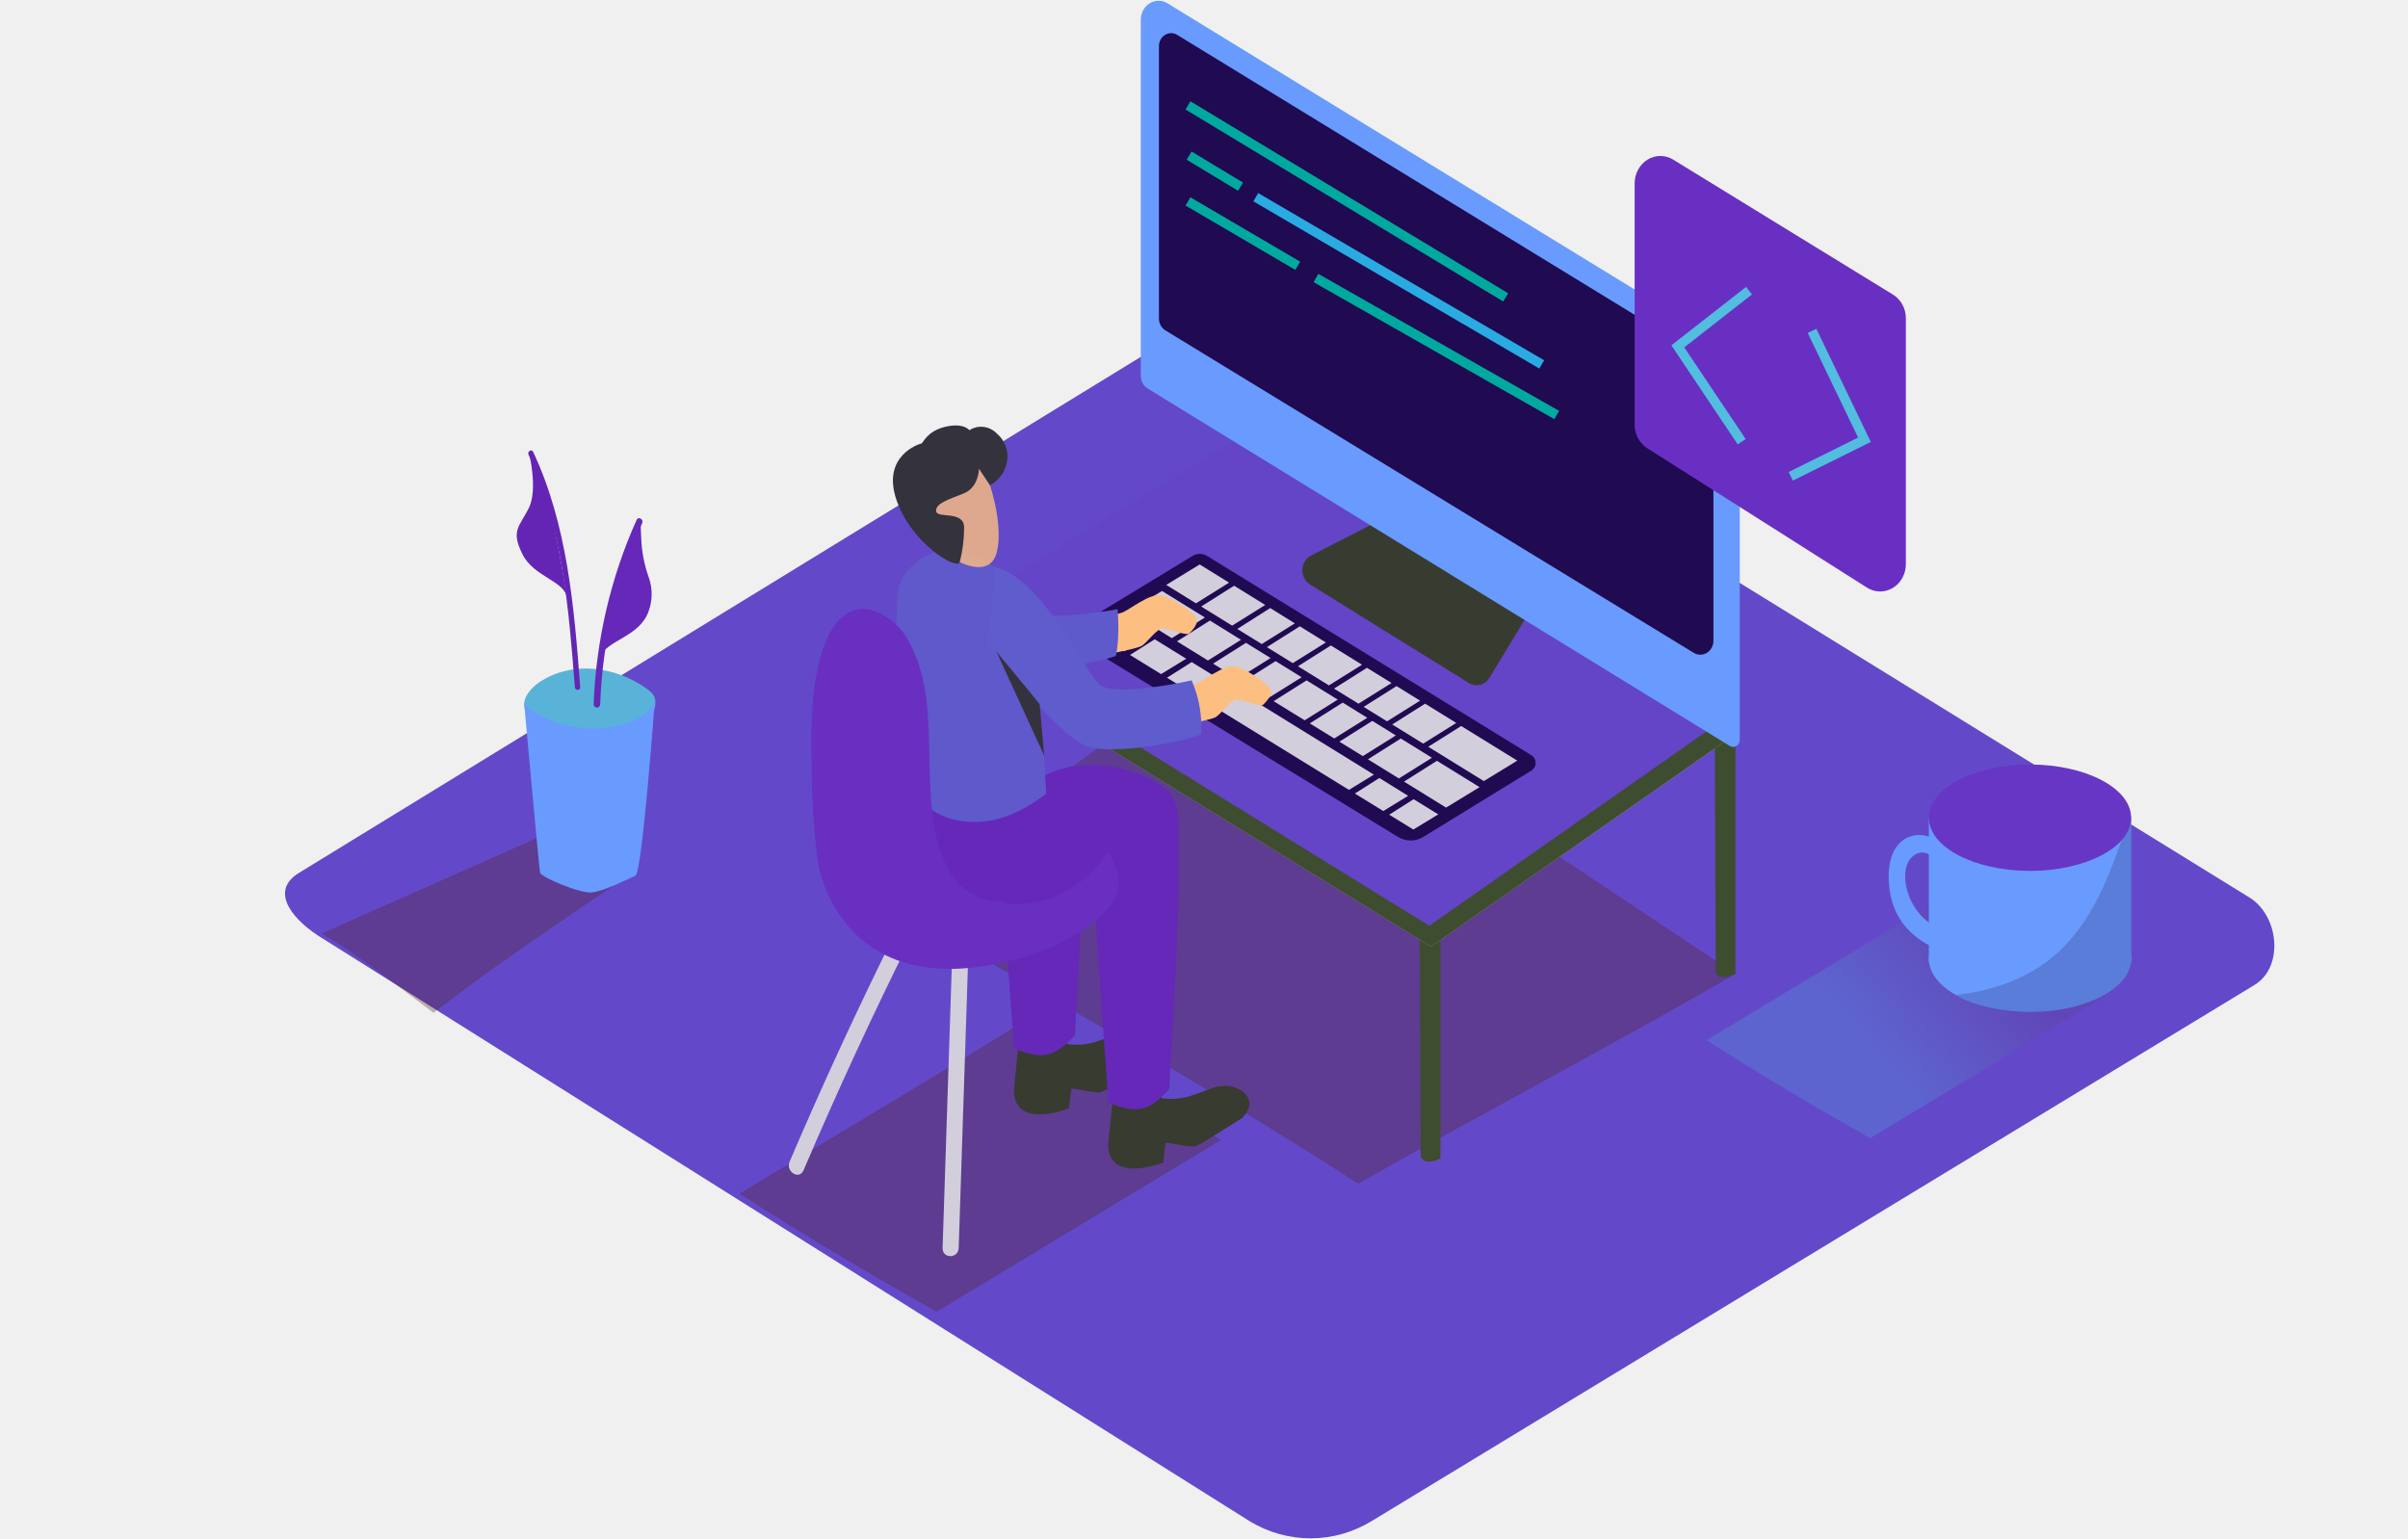
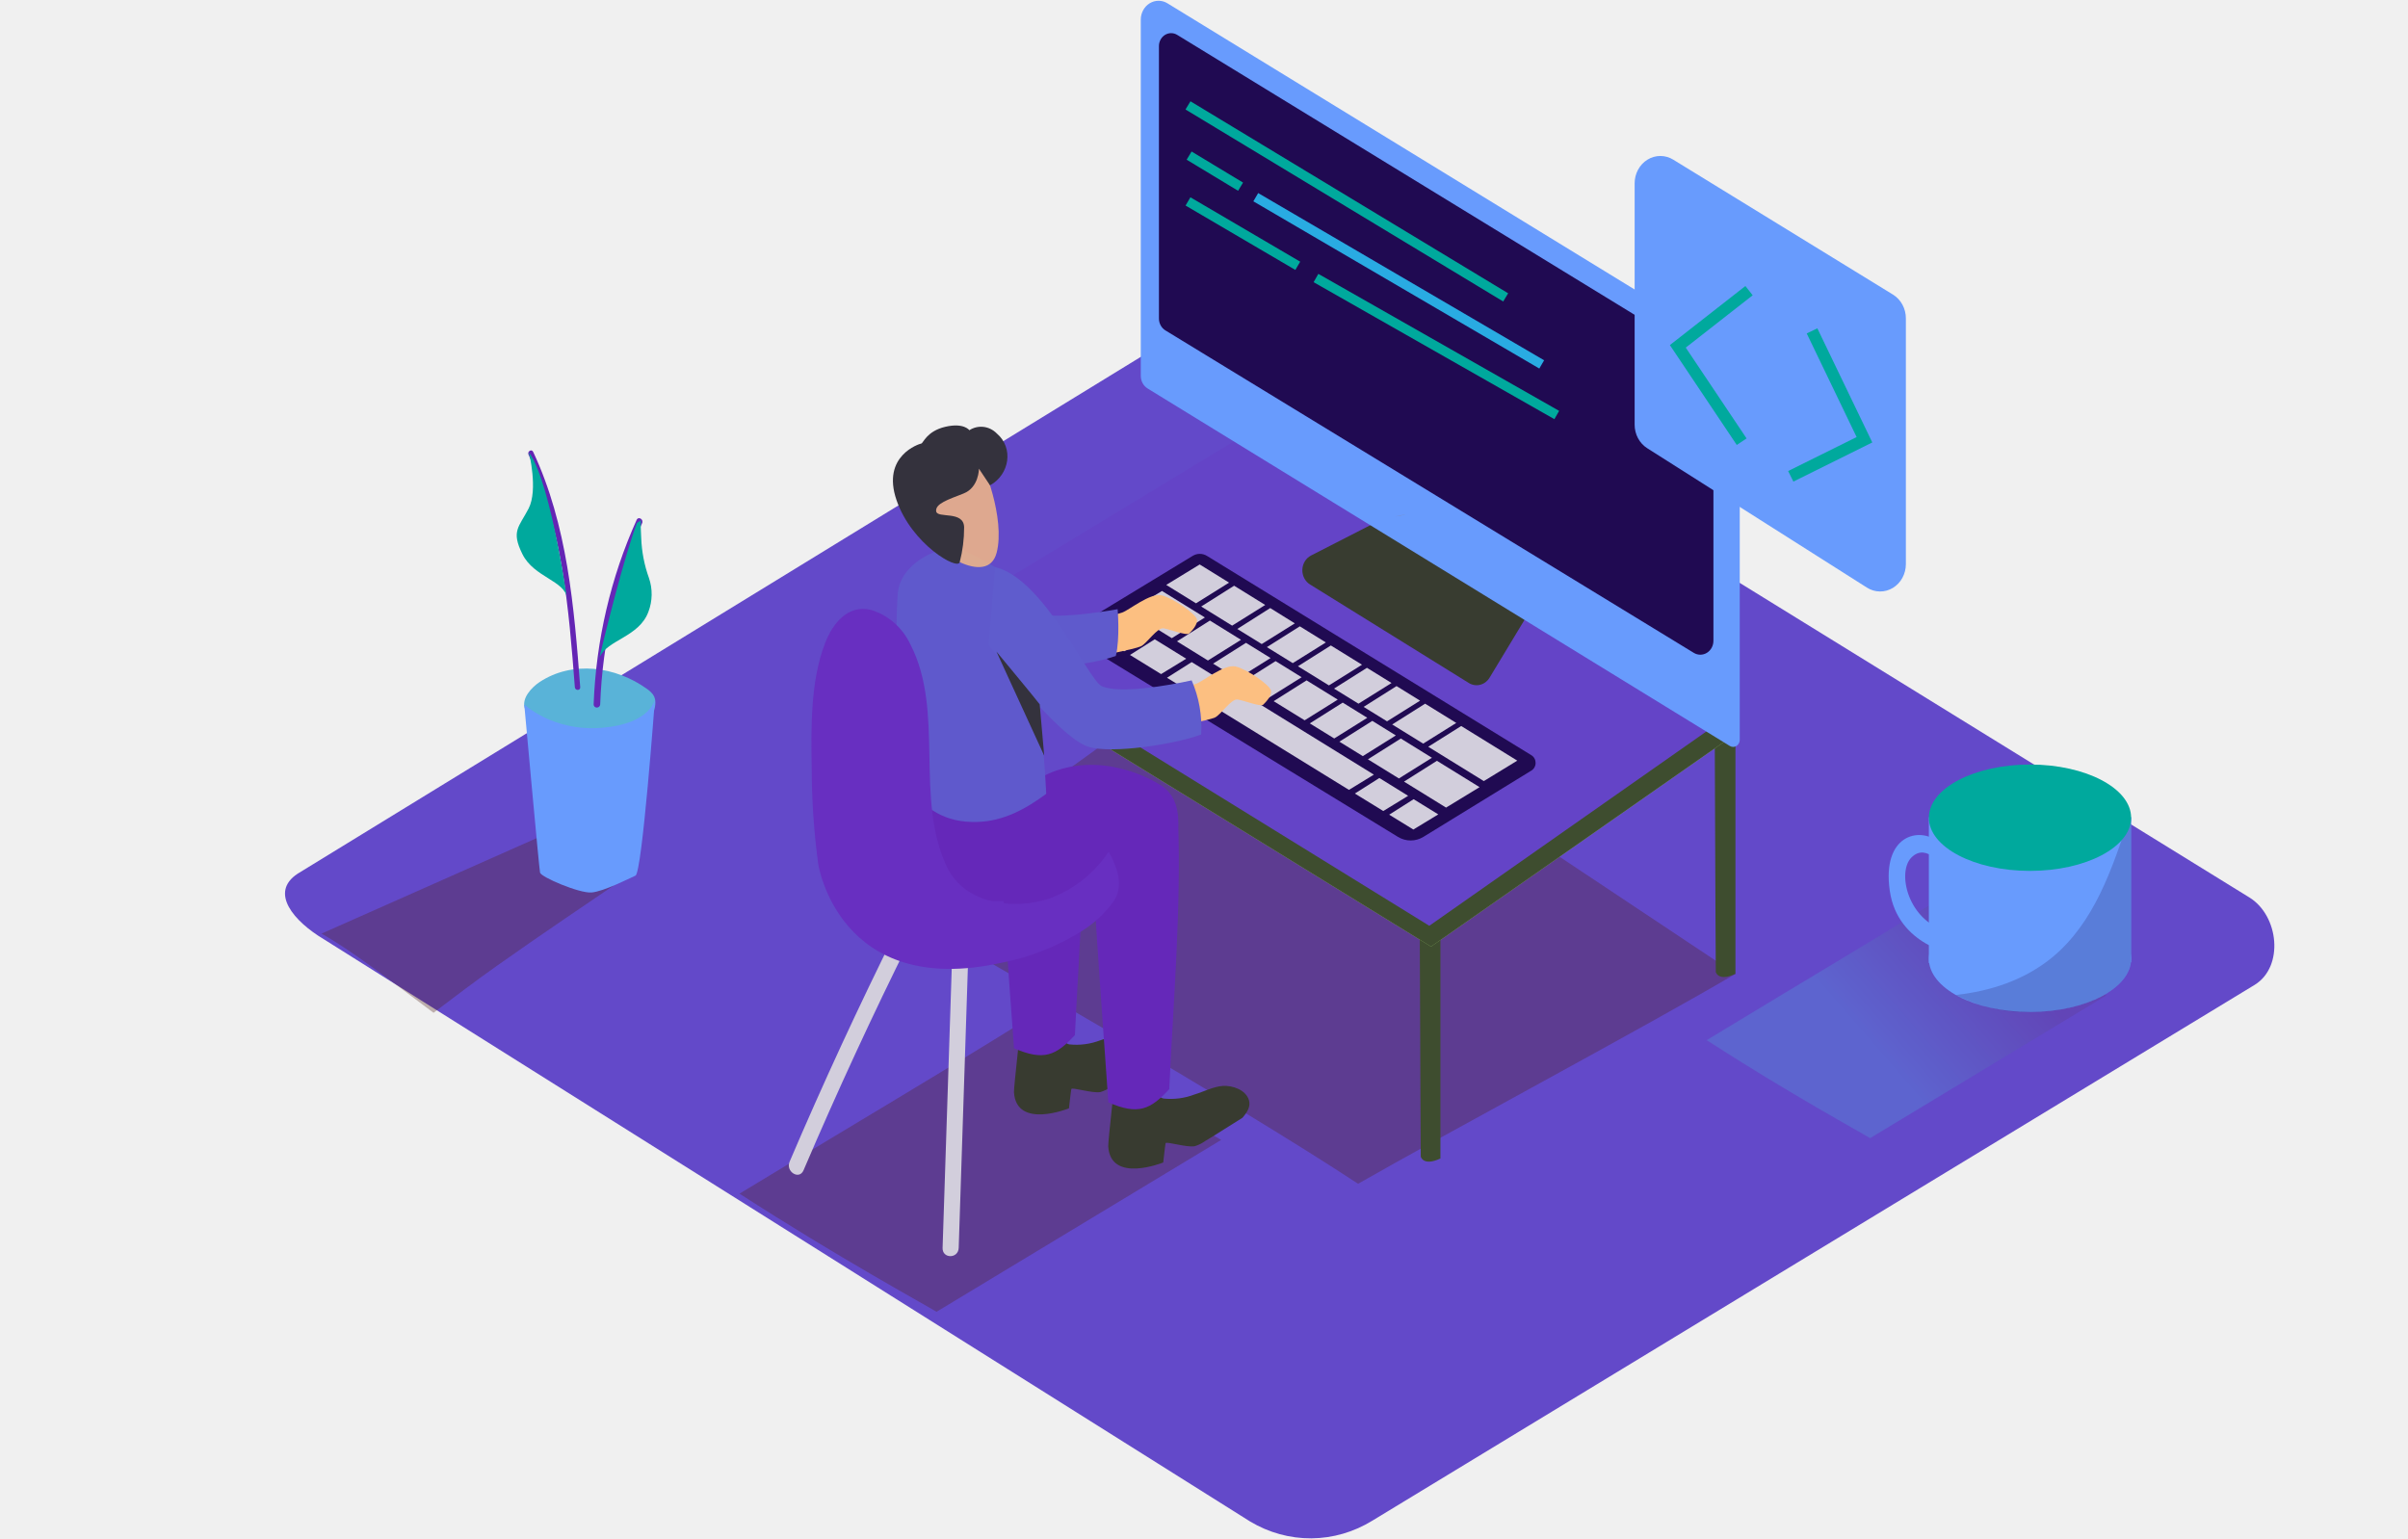
<svg xmlns="http://www.w3.org/2000/svg" width="1022" height="653" viewBox="0 0 1022 653" fill="none">
  <path d="M530.624 645.862L137.382 398.646C124.868 391.177 114.131 378.883 126.327 370.857L521.004 128.902C526.931 124.998 535.912 122.452 541.93 126.162L954.684 380.944C967.199 388.68 969.456 410.285 956.964 418.021L582.46 645.474C574.597 650.326 565.68 652.914 556.59 652.982C547.5 653.05 538.55 650.596 530.624 645.862Z" fill="#6349C9" />
  <path opacity="0.32" d="M821.902 382.399C791.903 400.998 770.476 413.511 724.338 441.518C759.261 464.094 789.783 480.656 793.704 483.129L894.004 422.507C885.866 418.069 859.241 402.041 821.902 382.399Z" fill="url(#paint0_linear_525_74)" />
  <path opacity="0.32" d="M431.441 435.432C395.288 457.862 369.461 472.92 313.863 506.674C355.943 533.882 392.735 553.863 397.477 556.821L518.291 483.856C508.603 478.425 476.531 459.098 431.441 435.432Z" fill="url(#paint1_linear_525_74)" />
  <path opacity="0.32" d="M210.943 409.922C229.703 396.633 248.783 383.83 267.749 370.905L240.805 349.979L136.448 396.294C149.054 403.326 166.082 416.493 183.999 429.903C192.912 423.137 201.825 416.372 210.943 409.922Z" fill="url(#paint2_linear_525_74)" />
  <path d="M277.984 296.704C277.829 296.018 277.541 295.374 277.14 294.813C276.404 293.859 275.526 293.04 274.542 292.388C261.297 282.858 242.947 280.264 228.951 289.551C225.76 291.685 220.995 296.51 222.887 301.069C223.982 303.712 227.31 305.264 229.726 306.331C237.41 309.597 245.44 311.853 253.638 313.048C256.602 313.581 259.611 314.115 262.597 314.406C264.663 314.617 266.745 314.273 268.653 313.404C270.561 312.536 272.233 311.171 273.516 309.435C275.59 306.549 278.918 300.924 277.984 296.704Z" fill="#59B3D8" />
  <path d="M222.5 298.984C222.5 298.984 234.581 310.623 255.462 308.926C276.342 307.228 277.961 296.801 277.961 296.801C277.961 296.801 272.558 370.421 269.709 371.681C266.86 372.942 256.191 378.423 251.04 378.835C245.888 379.247 229.612 372.312 229.202 370.396C228.791 368.481 222.5 298.984 222.5 298.984Z" fill="#689BFD" />
  <path d="M226.284 191.804C225.646 190.422 223.662 191.634 224.324 193.016C238.616 223.667 241.397 258.173 243.973 291.685C244.087 293.212 246.367 293.237 246.253 291.685C243.677 257.615 240.805 222.745 226.284 191.804Z" fill="#6425B4" />
-   <path d="M224.483 191.998C224.483 191.998 228.472 207.905 224.346 215.859C220.22 223.812 216.824 225.388 221.748 235.258C226.671 245.127 239.847 246.461 240.713 254.026C241.58 261.592 234.422 205.504 224.483 191.998Z" fill="#6425B4" />
+   <path d="M224.483 191.998C224.483 191.998 228.472 207.905 224.346 215.859C220.22 223.812 216.824 225.388 221.748 235.258C226.671 245.127 239.847 246.461 240.713 254.026C241.58 261.592 234.422 205.504 224.483 191.998Z" fill="#00A99D" />
  <path d="M270.188 220.709C259.18 245.197 252.975 271.813 251.951 298.935C251.951 300.826 254.664 300.802 254.732 298.935C255.699 272.329 261.74 246.209 272.49 222.163C273.356 220.49 270.963 218.987 270.188 220.709Z" fill="#6528B8" />
-   <path d="M272.148 228.444C272.148 226.843 271.806 223.594 271.966 220.902L270.37 221.969C264.945 236.009 256.83 268.988 254.413 279.075C257.719 271.51 271.236 270.467 275.203 259.676C276.953 255.096 277.034 249.986 275.431 245.345C273.474 239.941 272.365 234.231 272.148 228.444V228.444Z" fill="#6528B8" />
+   <path d="M272.148 228.444C272.148 226.843 271.806 223.594 271.966 220.902L270.37 221.969C264.945 236.009 256.83 268.988 254.413 279.075C257.719 271.51 271.236 270.467 275.203 259.676C276.953 255.096 277.034 249.986 275.431 245.345C273.474 239.941 272.365 234.231 272.148 228.444Z" fill="#00A99D" />
  <path opacity="0.32" d="M576.397 502.48C613.143 481.432 700.107 434.898 736.579 413.365L526.68 273.668L375.228 383.054C413.661 404.442 523.215 467.489 576.397 502.48Z" fill="url(#paint3_linear_525_74)" />
  <path d="M399.255 266.975C399.414 318.698 399.688 365.255 399.688 365.255C399.688 365.255 400.714 369.475 408.031 366.031V263.871C405.113 264.914 402.195 265.908 399.255 266.975Z" fill="#5B434D" />
  <path d="M602.566 392.681C602.725 444.403 602.999 490.961 602.999 490.961C602.999 490.961 604.025 495.18 611.342 491.737V389.674C608.424 390.644 605.506 391.711 602.566 392.681Z" fill="#3E4D2F" />
  <path d="M727.78 314.309C727.94 366.031 728.213 412.589 728.213 412.589C728.213 412.589 729.239 416.808 736.556 413.365V311.302C733.661 312.32 730.744 313.339 727.78 314.309Z" fill="#3E4D2F" />
  <path d="M397.545 263.871V272.674L607.353 401.798L736.374 311.666L736.579 301.821" fill="#A5DD73" />
  <path opacity="0.76" d="M397.545 263.871V272.674L607.353 401.798L736.374 311.666L736.579 301.821" fill="#1E2019" />
  <path d="M397.545 263.871L532.539 181.959L736.579 301.821L606.623 392.972L397.545 263.871Z" fill="#6444C7" />
  <path d="M584.876 221.242L556.451 235.791C555.378 236.338 554.466 237.186 553.813 238.244C553.159 239.301 552.789 240.528 552.742 241.792C552.695 243.057 552.973 244.311 553.546 245.42C554.12 246.528 554.966 247.45 555.995 248.085L623.401 289.915C624.858 290.817 626.586 291.087 628.226 290.667C629.865 290.247 631.289 289.169 632.2 287.659L648.567 260.573" fill="#383C30" />
-   <path d="M727.78 143.718L495.565 1.451C494.415 0.725 493.105 0.336 491.768 0.326C490.431 0.315 489.115 0.683 487.956 1.391C486.796 2.099 485.835 3.122 485.169 4.355C484.503 5.589 484.157 6.988 484.167 8.41V159.553C484.17 160.64 484.441 161.707 484.953 162.647C485.465 163.588 486.2 164.369 487.085 164.912L734.163 316.637C734.59 316.902 735.076 317.042 735.571 317.043C736.066 317.044 736.552 316.906 736.98 316.643C737.408 316.379 737.764 316 738.009 315.543C738.255 315.086 738.383 314.568 738.38 314.042V163.506C738.395 159.509 737.424 155.579 735.564 152.107C733.704 148.634 731.02 145.742 727.78 143.718V143.718Z" fill="#689BFD" />
-   <path d="M499.599 14.788L719.483 149.369C721.831 150.805 723.782 152.875 725.139 155.37C726.496 157.865 727.21 160.696 727.21 163.578V271.97C727.213 273.01 726.958 274.033 726.471 274.935C725.984 275.836 725.282 276.586 724.436 277.107C723.59 277.628 722.63 277.903 721.652 277.904C720.675 277.905 719.714 277.631 718.867 277.111L494.63 140.251C493.792 139.739 493.095 139.001 492.611 138.111C492.127 137.221 491.872 136.211 491.872 135.183V19.637C491.862 18.669 492.091 17.716 492.538 16.873C492.985 16.029 493.633 15.326 494.417 14.834C495.2 14.343 496.092 14.079 497.002 14.071C497.912 14.063 498.808 14.31 499.599 14.788Z" fill="#200A52" />
+   <path d="M727.78 143.718L495.565 1.451C494.415 0.725 493.105 0.336 491.768 0.326C490.431 0.315 489.115 0.683 487.956 1.391C486.796 2.099 485.835 3.122 485.169 4.355C484.503 5.589 484.157 6.988 484.167 8.41V159.553C484.17 160.64 484.441 161.707 484.953 162.647C485.465 163.588 486.2 164.369 487.085 164.912L734.163 316.637C734.59 316.902 735.076 317.042 735.571 317.043C736.066 317.044 736.552 316.906 736.98 316.643C737.408 316.379 737.764 316 738.009 315.543C738.255 315.086 738.383 314.568 738.38 314.042V163.506C738.395 159.509 737.424 155.579 735.564 152.107C733.704 148.634 731.02 145.742 727.78 143.718Z" fill="#689BFD" />
+   <path d="M499.599 14.788L719.483 149.369C721.831 150.805 723.783 152.875 725.139 155.37C726.496 157.865 727.21 160.696 727.21 163.578V271.97C727.213 273.01 726.958 274.033 726.471 274.935C725.984 275.836 725.282 276.586 724.436 277.107C723.59 277.628 722.63 277.903 721.652 277.904C720.675 277.905 719.714 277.631 718.867 277.111L494.63 140.251C493.792 139.739 493.095 139.001 492.611 138.111C492.127 137.221 491.872 136.211 491.872 135.183V19.637C491.862 18.669 492.091 17.716 492.538 16.873C492.985 16.029 493.633 15.326 494.417 14.834C495.2 14.343 496.092 14.079 497.002 14.071C497.912 14.063 498.808 14.31 499.599 14.788Z" fill="#200A52" />
  <path d="M594.459 218.806C595.757 218.54 596.807 218.314 596.805 218.301C596.803 218.288 595.749 218.493 594.451 218.759C593.153 219.025 592.103 219.251 592.105 219.264C592.108 219.277 593.162 219.072 594.459 218.806Z" fill="#AB643C" />
  <path d="M710.524 155.504C711.846 155.504 712.918 154.266 712.918 152.739C712.918 151.212 711.846 149.975 710.524 149.975C709.202 149.975 708.131 151.212 708.131 152.739C708.131 154.266 709.202 155.504 710.524 155.504Z" fill="#659FE4" />
  <path d="M702.888 151.454C704.21 151.454 705.281 150.216 705.281 148.69C705.281 147.163 704.21 145.925 702.888 145.925C701.566 145.925 700.494 147.163 700.494 148.69C700.494 150.216 701.566 151.454 702.888 151.454Z" fill="#C5E9FF" />
  <path d="M504.204 44.735L639.038 126.235" stroke="#00A99D" stroke-width="4.06" stroke-miterlimit="10" />
  <path d="M504.683 66.05L526.521 79.241" stroke="#00A99D" stroke-width="4.06" stroke-miterlimit="10" />
  <path d="M532.972 83.703L654.334 154.679" stroke="#29ABE2" stroke-width="4.06" stroke-miterlimit="10" />
  <path d="M504.204 85.497L550.798 112.826" stroke="#00A99D" stroke-width="4.06" stroke-miterlimit="10" />
  <path d="M558.525 118.015L660.716 176.163" stroke="#00A99D" stroke-width="4.06" stroke-miterlimit="10" />
-   <path d="M808.886 135.159V239.428C808.89 241.485 808.38 243.506 807.41 245.284C806.439 247.063 805.042 248.535 803.362 249.551C801.681 250.567 799.777 251.09 797.844 251.067C795.91 251.044 794.018 250.475 792.359 249.419L699.104 190.252C697.477 189.222 696.129 187.759 695.194 186.007C694.259 184.256 693.768 182.276 693.77 180.261V77.835C693.768 75.793 694.271 73.788 695.23 72.02C696.189 70.252 697.568 68.784 699.23 67.764C700.892 66.743 702.777 66.207 704.696 66.208C706.614 66.21 708.499 66.749 710.159 67.771L803.415 125.047C805.084 126.069 806.47 127.543 807.43 129.319C808.391 131.095 808.893 133.11 808.886 135.159Z" fill="#692FC2" />
-   <path d="M742.323 123.374L712.097 147.016L739.201 187.488" stroke="#52BDDF" stroke-width="4.06" stroke-miterlimit="10" />
-   <path d="M769.062 140.445L791.311 186.663L760.035 202.182" stroke="#52BDDF" stroke-width="4.06" stroke-miterlimit="10" />
-   <path d="M506.142 235.985L457.155 265.763C456.644 266.078 456.219 266.531 455.925 267.076C455.63 267.621 455.474 268.238 455.474 268.867C455.474 269.495 455.63 270.113 455.925 270.657C456.219 271.202 456.644 271.655 457.155 271.97L593.288 355.217C594.938 356.227 596.809 356.759 598.713 356.759C600.617 356.759 602.488 356.227 604.138 355.217L649.98 327.064C650.515 326.736 650.959 326.265 651.268 325.696C651.578 325.128 651.74 324.483 651.74 323.826C651.74 323.17 651.578 322.525 651.268 321.957C650.959 321.388 650.515 320.917 649.98 320.589L512.296 235.985C511.363 235.403 510.301 235.097 509.219 235.097C508.137 235.097 507.075 235.403 506.142 235.985Z" fill="#200A52" />
+   <path d="M808.886 135.159V239.428C808.89 241.485 808.38 243.506 807.41 245.284C806.439 247.063 805.042 248.535 803.362 249.551C801.681 250.567 799.777 251.09 797.843 251.067C795.91 251.044 794.018 250.475 792.359 249.419L699.104 190.252C697.477 189.222 696.129 187.759 695.194 186.007C694.259 184.256 693.768 182.276 693.77 180.261V77.835C693.768 75.793 694.271 73.788 695.23 72.02C696.189 70.252 697.568 68.784 699.23 67.764C700.892 66.743 702.777 66.207 704.696 66.208C706.614 66.21 708.499 66.749 710.159 67.771L803.415 125.047C805.084 126.069 806.47 127.543 807.43 129.319C808.391 131.095 808.893 133.11 808.886 135.159Z" fill="#689BFD" />
+   <path d="M742.323 123.374L712.097 147.016L739.201 187.488" stroke="#00A99D" stroke-width="5" stroke-miterlimit="10" />
+   <path d="M769.062 140.445L791.311 186.663L760.035 202.182" stroke="#00A99D" stroke-width="5" stroke-miterlimit="10" />
+   <path d="M506.142 235.985L457.155 265.763C456.644 266.078 456.219 266.531 455.925 267.076C455.63 267.621 455.474 268.238 455.474 268.867C455.474 269.495 455.63 270.113 455.925 270.657C456.219 271.202 456.644 271.655 457.155 271.97L593.288 355.217C594.938 356.227 596.809 356.759 598.713 356.759C600.617 356.759 602.488 356.227 604.139 355.217L649.98 327.064C650.515 326.736 650.959 326.265 651.268 325.696C651.578 325.128 651.74 324.483 651.74 323.826C651.74 323.17 651.578 322.525 651.268 321.957C650.959 321.388 650.515 320.917 649.98 320.589L512.296 235.985C511.363 235.403 510.301 235.097 509.219 235.097C508.137 235.097 507.075 235.403 506.142 235.985Z" fill="#200A52" />
  <path d="M580.158 283.464L566.185 292.291L576.556 298.693L590.598 289.915L580.158 283.464Z" fill="white" fill-opacity="0.8" />
  <path d="M564.84 273.983L550.866 282.81L564.019 290.933L578.061 282.155L564.84 273.983Z" fill="white" fill-opacity="0.8" />
  <path d="M509.173 239.598L494.972 248.279L507.601 256.087L521.642 247.309L509.173 239.598Z" fill="white" fill-opacity="0.8" />
  <path d="M539.104 258.1L525.13 266.975L535.502 273.377L549.544 264.599L539.104 258.1Z" fill="white" fill-opacity="0.8" />
  <path d="M523.785 248.619L509.812 257.445L522.942 265.569C524.492 264.623 533.291 259.094 536.984 256.791L523.785 248.619Z" fill="white" fill-opacity="0.8" />
  <path d="M592.718 291.224L578.745 300.051L588.683 306.185L602.703 297.407L592.718 291.224Z" fill="white" fill-opacity="0.8" />
  <path d="M551.664 265.86L537.69 274.686L548.678 281.476L562.72 272.698L551.664 265.86Z" fill="white" fill-opacity="0.8" />
  <path d="M604.845 298.693L590.872 307.519L604.025 315.643L618.066 306.864L604.845 298.693Z" fill="white" fill-opacity="0.8" />
  <path d="M620.164 308.174L606.167 316.976L629.76 331.55L643.962 322.869L620.164 308.174Z" fill="white" fill-opacity="0.8" />
  <path d="M493.171 250.85L478.97 259.531L497.343 270.879L511.385 262.101L493.171 250.85Z" fill="white" fill-opacity="0.8" />
  <path d="M528.823 272.868L514.849 281.694L525.221 288.096L539.263 279.318L528.823 272.868Z" fill="white" fill-opacity="0.8" />
  <path d="M554.536 288.799L540.562 297.626L553.715 305.749L567.757 296.971L554.536 288.799Z" fill="white" fill-opacity="0.8" />
  <path d="M541.383 280.627L527.41 289.454L538.397 296.243L552.439 287.465L541.383 280.627Z" fill="white" fill-opacity="0.8" />
  <path d="M569.877 298.232L555.904 307.058L566.276 313.46L580.295 304.682L569.877 298.232Z" fill="white" fill-opacity="0.8" />
  <path d="M582.437 305.992L568.464 314.818L578.403 320.953L592.422 312.175L582.437 305.992Z" fill="white" fill-opacity="0.8" />
  <path d="M513.505 263.411L499.531 272.237L512.661 280.36L526.703 271.582L513.505 263.411Z" fill="white" fill-opacity="0.8" />
  <path d="M594.542 313.484L580.568 322.311L593.721 330.434L607.74 321.656L594.542 313.484Z" fill="white" fill-opacity="0.8" />
  <path d="M595.887 331.768L613.735 342.801L627.96 334.12L609.86 322.941L595.887 331.768Z" fill="white" fill-opacity="0.8" />
  <path d="M585.424 330.24L575.029 336.836L587.088 344.256L597.642 337.806L585.424 330.24Z" fill="white" fill-opacity="0.8" />
  <path d="M589.595 345.808L599.853 352.113L610.43 345.687L599.967 339.237L589.595 345.808Z" fill="white" fill-opacity="0.8" />
  <path d="M475.642 262.416L464.745 268.867L477.1 276.456L487.791 269.934L475.642 262.416Z" fill="white" fill-opacity="0.8" />
  <path d="M490.094 271.364L479.585 278.008L492.784 286.132L503.452 279.609L490.094 271.364Z" fill="white" fill-opacity="0.8" />
  <path d="M505.777 281.039L495.291 287.684L572.521 335.284L583.098 328.81L505.777 281.039Z" fill="white" fill-opacity="0.8" />
  <path d="M861.566 429.563C885.272 429.563 904.489 419.456 904.489 406.988C904.489 394.519 885.272 384.412 861.566 384.412C837.86 384.412 818.642 394.519 818.642 406.988C818.642 419.456 837.86 429.563 861.566 429.563Z" fill="#689BFD" />
  <path d="M904.512 346.851V408.249C904.512 408.249 872.598 439.772 818.642 408.758V346.851" fill="#689BFD" />
  <path opacity="0.21" d="M871.003 406.381C859.149 416.081 844.834 420.688 830.154 422.337C839.936 427.37 850.702 429.864 861.566 429.612C884.361 429.612 902.985 420.252 904.352 408.418L904.489 408.297V346.851H903.691C896.465 368.82 888.852 391.638 871.003 406.381Z" fill="#200A52" />
  <path d="M825.07 368.82C825.07 368.82 817.958 357.253 811.256 363.97C804.555 370.687 810.413 393.796 830.085 396.027V405.193C830.085 405.193 805.398 401.629 802.047 378.035C798.696 354.441 814.607 350.803 822.563 357.302" fill="#689BFD" />
-   <path d="M861.566 369.669C885.272 369.669 904.489 359.561 904.489 347.093C904.489 334.625 885.272 324.518 861.566 324.518C837.86 324.518 818.642 334.625 818.642 347.093C818.642 359.561 837.86 369.669 861.566 369.669Z" fill="#6736C4" />
+   <path d="M861.566 369.669C885.272 369.669 904.489 359.561 904.489 347.093C904.489 334.625 885.272 324.518 861.566 324.518C837.86 324.518 818.642 334.625 818.642 347.093C818.642 359.561 837.86 369.669 861.566 369.669Z" fill="#00A99D" />
  <path d="M457.588 346.996C447.011 339.14 434.564 334.872 421.115 337.976C406.8 341.322 394.399 350.9 379.81 353.252C377.531 353.616 368.299 352.986 366.885 354.416C326.287 395.3 439.83 390.911 439.83 390.911C450.84 381.211 461.212 371.875 472.154 362.176C468.826 354.416 463.355 351.312 457.588 346.996Z" fill="#682FC1" />
  <path d="M404.087 406.357L400.052 529.687C399.893 534.367 406.731 534.367 406.891 529.687L410.926 406.357C411.154 401.677 404.338 401.701 404.087 406.357Z" fill="#D2CEDC" />
  <path d="M380.471 394.96C364.423 427.179 349.31 459.89 335.131 493.095C333.331 497.314 339.212 501.024 341.035 496.757C355.214 463.552 370.327 430.84 386.375 398.622C388.427 394.499 382.546 390.814 380.471 394.96Z" fill="#D2CEDC" />
  <path d="M460.414 264.55C461.805 264.187 473.499 260.986 476.371 259.967C479.243 258.949 488.133 251.601 492.966 252.693C497.799 253.784 507.532 260.598 507.988 262.877C508.444 265.156 505.708 267.921 504.683 268.915C503.657 269.909 496.613 267.169 493.878 266.708C491.142 266.248 486.788 273.134 484.213 274.347C481.637 275.559 464.996 278.736 464.996 278.736" fill="#FCBF81" />
  <path d="M491.849 294.764C493.24 294.401 504.933 291.2 507.806 290.181C510.678 289.163 519.568 281.815 524.401 282.907C529.233 283.998 538.967 290.812 539.423 293.091C539.879 295.37 537.143 298.135 536.117 299.129C535.092 300.123 528.048 297.383 525.312 296.922C522.577 296.462 518.223 303.348 515.647 304.561C513.071 305.773 496.431 308.95 496.431 308.95" fill="#FCBF81" />
  <path d="M487.313 451.484C489.433 449.059 490.823 446.634 490.094 444.088C488.794 439.554 483.004 437.711 479.038 437.953C475.072 438.196 470.968 440.378 466.957 441.591C462.762 443.192 458.284 443.781 453.849 443.312C453.135 443.201 452.486 442.812 452.026 442.221C450.796 441.931 449.659 441.304 448.727 440.402C447.796 439.501 447.102 438.355 446.714 437.08L433.584 432.085C433.584 432.085 430.233 461.596 430.347 463.609C431.328 479.54 453.69 470.447 453.69 470.447C453.69 470.447 454.487 463.172 454.693 462.275C454.898 461.378 463.469 464.142 467.002 463.56C468.627 463.077 470.167 462.316 471.561 461.305C474.205 459.753 476.804 458.104 479.38 456.455C481.956 454.806 484.646 453.182 487.313 451.484Z" fill="#383B30" />
  <path d="M438.28 342.559C433.356 343.068 428.432 343.747 423.531 344.499C425.568 378.01 427.847 411.498 430.37 444.961C443.135 450.514 448.31 447.944 456.22 439.336C457.724 407.4 460.346 373.864 460.278 341.661C452.983 342.001 445.643 342.34 438.28 342.559Z" fill="#6528B9" />
-   <path d="M385.236 333.368C385.236 333.368 383.116 370.057 400.44 378.229C417.764 386.4 453.302 382.327 470.786 371.415C479.825 365.559 489.311 360.521 499.143 356.356C499.143 356.356 503.703 340.304 492.738 333.368C481.774 326.433 457.747 317.849 436.365 333.368" fill="#6528B9" />
+   <path d="M385.236 333.368C385.236 333.368 383.116 370.057 400.44 378.229C417.764 386.4 453.302 382.327 470.786 371.415C479.825 365.559 489.311 360.521 499.144 356.356C499.144 356.356 503.703 340.304 492.738 333.368C481.774 326.433 457.747 317.849 436.365 333.368" fill="#6528B9" />
  <path d="M473.567 278.445C475.414 270.952 474.342 258.585 474.342 258.585C474.342 258.585 452.71 262.513 443.591 261.01C434.473 259.507 419.565 239.186 419.565 239.186L421.594 279.439C438.873 283.295 456.767 284.119 473.567 278.445Z" fill="#5F5ACC" />
  <path d="M527.318 474.472C529.438 472.047 530.829 469.622 530.099 467.076C528.8 462.542 523.01 460.699 519.044 460.941C515.077 461.184 510.974 463.366 506.962 464.579C502.767 466.18 498.29 466.768 493.855 466.3C493.141 466.189 492.492 465.8 492.031 465.209C490.802 464.919 489.665 464.292 488.733 463.39C487.801 462.488 487.107 461.343 486.72 460.068L473.59 455.073C473.59 455.073 470.239 484.584 470.353 486.597C471.333 502.528 493.695 493.435 493.695 493.435C493.695 493.435 494.493 486.16 494.698 485.263C494.904 484.366 503.475 487.13 507.008 486.548C508.633 486.065 510.173 485.304 511.567 484.293C514.211 482.741 516.81 481.092 519.386 479.443C521.962 477.794 524.674 476.17 527.318 474.472Z" fill="#383B30" />
  <path d="M476.804 334.266C472.245 331.986 467.549 332.229 462.124 332.253C462.876 344.062 462.466 348.306 463.15 360.091L463.332 363.219C465.429 398.137 467.891 433.031 470.399 467.925C483.164 473.478 488.338 470.908 496.248 462.299C498.004 425.126 501.309 385.891 500.032 348.888C492.67 341.128 486.15 338.921 476.804 334.266Z" fill="#6528B9" />
  <path d="M384.939 325.778C384.939 326.676 385.099 329.707 385.235 333.368C392.416 343.432 401.192 349.324 414.869 348.888C426.016 348.548 435.385 343.359 444.047 336.957C442.953 315.497 439.693 278.76 434.61 253.226C434.177 251.068 428.911 249.613 427.361 248.716C423.737 246.606 425.857 242.969 422.3 240.714C417.143 237.519 411.771 234.731 406.23 232.372H406.093C397.226 232.227 381.93 239.501 381.018 252.135C379.628 271.534 381.634 283.295 383.047 302.669C383.571 310.477 384.324 318.189 384.939 325.778Z" fill="#5F59CC" />
  <path d="M415.827 195.587C416.989 195.902 426.837 220.005 422.984 234.652C419.132 249.298 395.744 234.239 389.863 223.085C383.982 211.93 393.715 189.379 415.827 195.587Z" fill="#FCBF81" fill-opacity="0.8" />
  <path d="M415.485 198.957C415.485 198.957 415.485 206.911 408.943 209.481C402.4 212.052 396.952 213.773 397.317 216.998C397.682 220.223 409.148 216.538 409.193 223.909C409.197 228.875 408.568 233.818 407.324 238.604C406.595 242.217 386.968 231.135 380.494 212.27C374.02 193.404 390.228 188.385 391.025 188.264C391.823 188.142 393.305 183.002 401.215 181.159C409.125 179.316 411.404 182.614 411.404 182.614C413.21 181.456 415.322 180.96 417.417 181.201C419.512 181.442 421.476 182.407 423.007 183.947C430.325 190.131 428.478 201.431 420.181 206.014L415.485 198.957Z" fill="#34323D" />
-   <path d="M505.754 288.799C495.565 291.054 474.867 294.643 467.549 291.224C461.873 288.581 442.93 245.369 422.346 240.738L419.565 273.716C419.565 273.716 448.675 312.999 462.124 317.049C471.903 319.983 498.232 316.055 509.789 311.787C510.289 303.885 508.901 295.977 505.754 288.799V288.799Z" fill="#5F5CCD" />
+   <path d="M505.754 288.799C495.565 291.054 474.867 294.643 467.549 291.224C461.873 288.581 442.93 245.369 422.346 240.738L419.565 273.716C419.565 273.716 448.675 312.999 462.124 317.049C471.903 319.983 498.232 316.055 509.789 311.787C510.289 303.885 508.901 295.977 505.754 288.799Z" fill="#5F5CCD" />
  <path d="M441.266 298.959C439.785 296.922 422.916 276.602 422.916 276.602L443.181 320.759L441.266 298.959Z" fill="#34323D" />
  <path d="M470.558 361.545C464.227 370.934 455.254 377.939 444.936 381.551C430.484 386.231 409.467 383.976 401.876 367.947C388.062 338.703 401.033 302.087 386.444 273.644C384.759 270.048 382.38 266.872 379.461 264.323C376.542 261.773 373.15 259.909 369.507 258.852C360.047 256.645 353.55 264.211 350.131 273.11C343.976 289.066 344.204 308.926 344.5 325.924C344.516 339.654 345.453 353.365 347.304 366.953C347.304 366.953 356.149 423.962 425.082 408.661C437.02 406.358 448.485 401.844 458.955 395.324C464.32 392.033 469.016 387.64 472.769 382.399C477.032 375.804 474.183 368.068 470.558 361.545Z" fill="#682FC1" />
  <defs>
    <linearGradient id="paint0_linear_525_74" x1="796.235" y1="444.719" x2="847.726" y2="400.026" gradientUnits="userSpaceOnUse">
      <stop stop-color="#509CDB" />
      <stop offset="1" stop-color="#5D3C91" />
    </linearGradient>
    <linearGradient id="paint1_linear_525_74" x1="28416.6" y1="29015.4" x2="31271.2" y2="24577.5" gradientUnits="userSpaceOnUse">
      <stop stop-color="#E75D48" />
      <stop offset="1" stop-color="#502019" />
    </linearGradient>
    <linearGradient id="paint2_linear_525_74" x1="6018.73" y1="15343.7" x2="7872.84" y2="12888.3" gradientUnits="userSpaceOnUse">
      <stop stop-color="#E75D48" />
      <stop offset="1" stop-color="#502019" />
    </linearGradient>
    <linearGradient id="paint3_linear_525_74" x1="69006.6" y1="48326.4" x2="74241.5" y2="37302.5" gradientUnits="userSpaceOnUse">
      <stop stop-color="#E75D48" />
      <stop offset="1" stop-color="#502019" />
    </linearGradient>
  </defs>
</svg>
